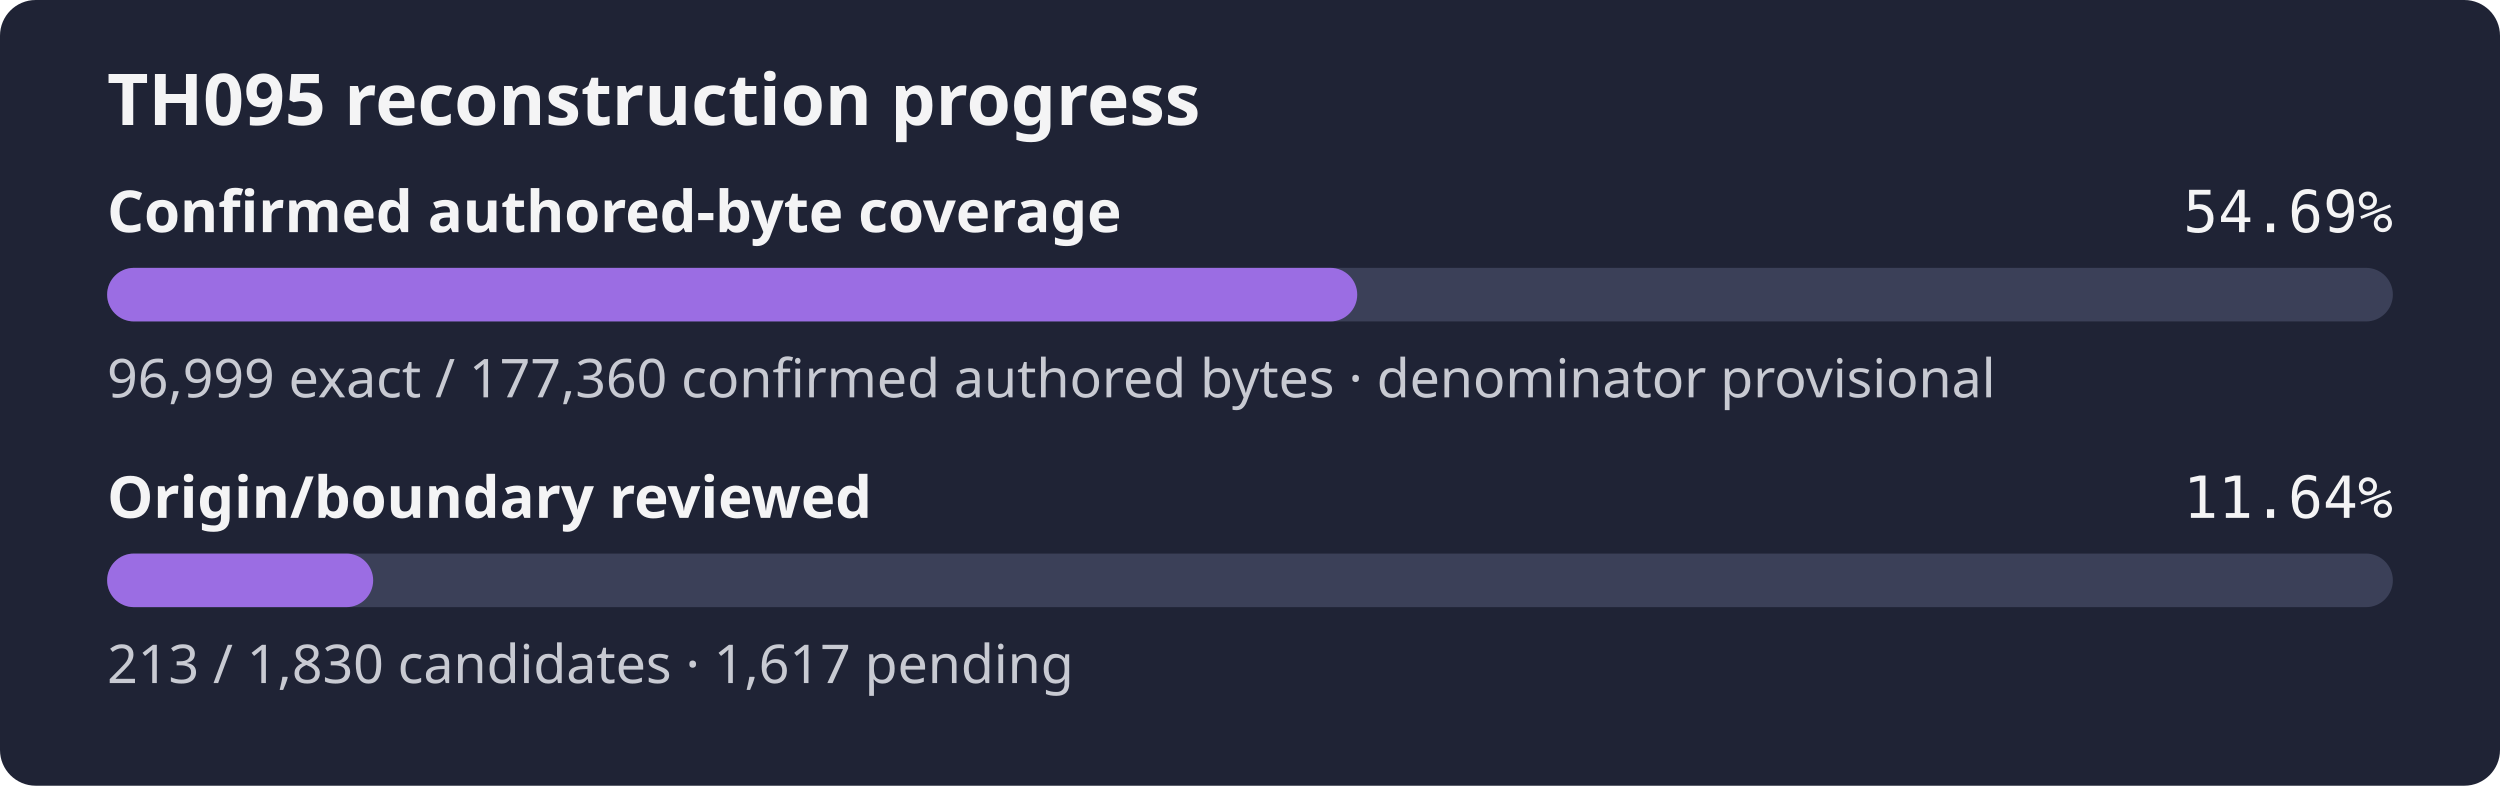
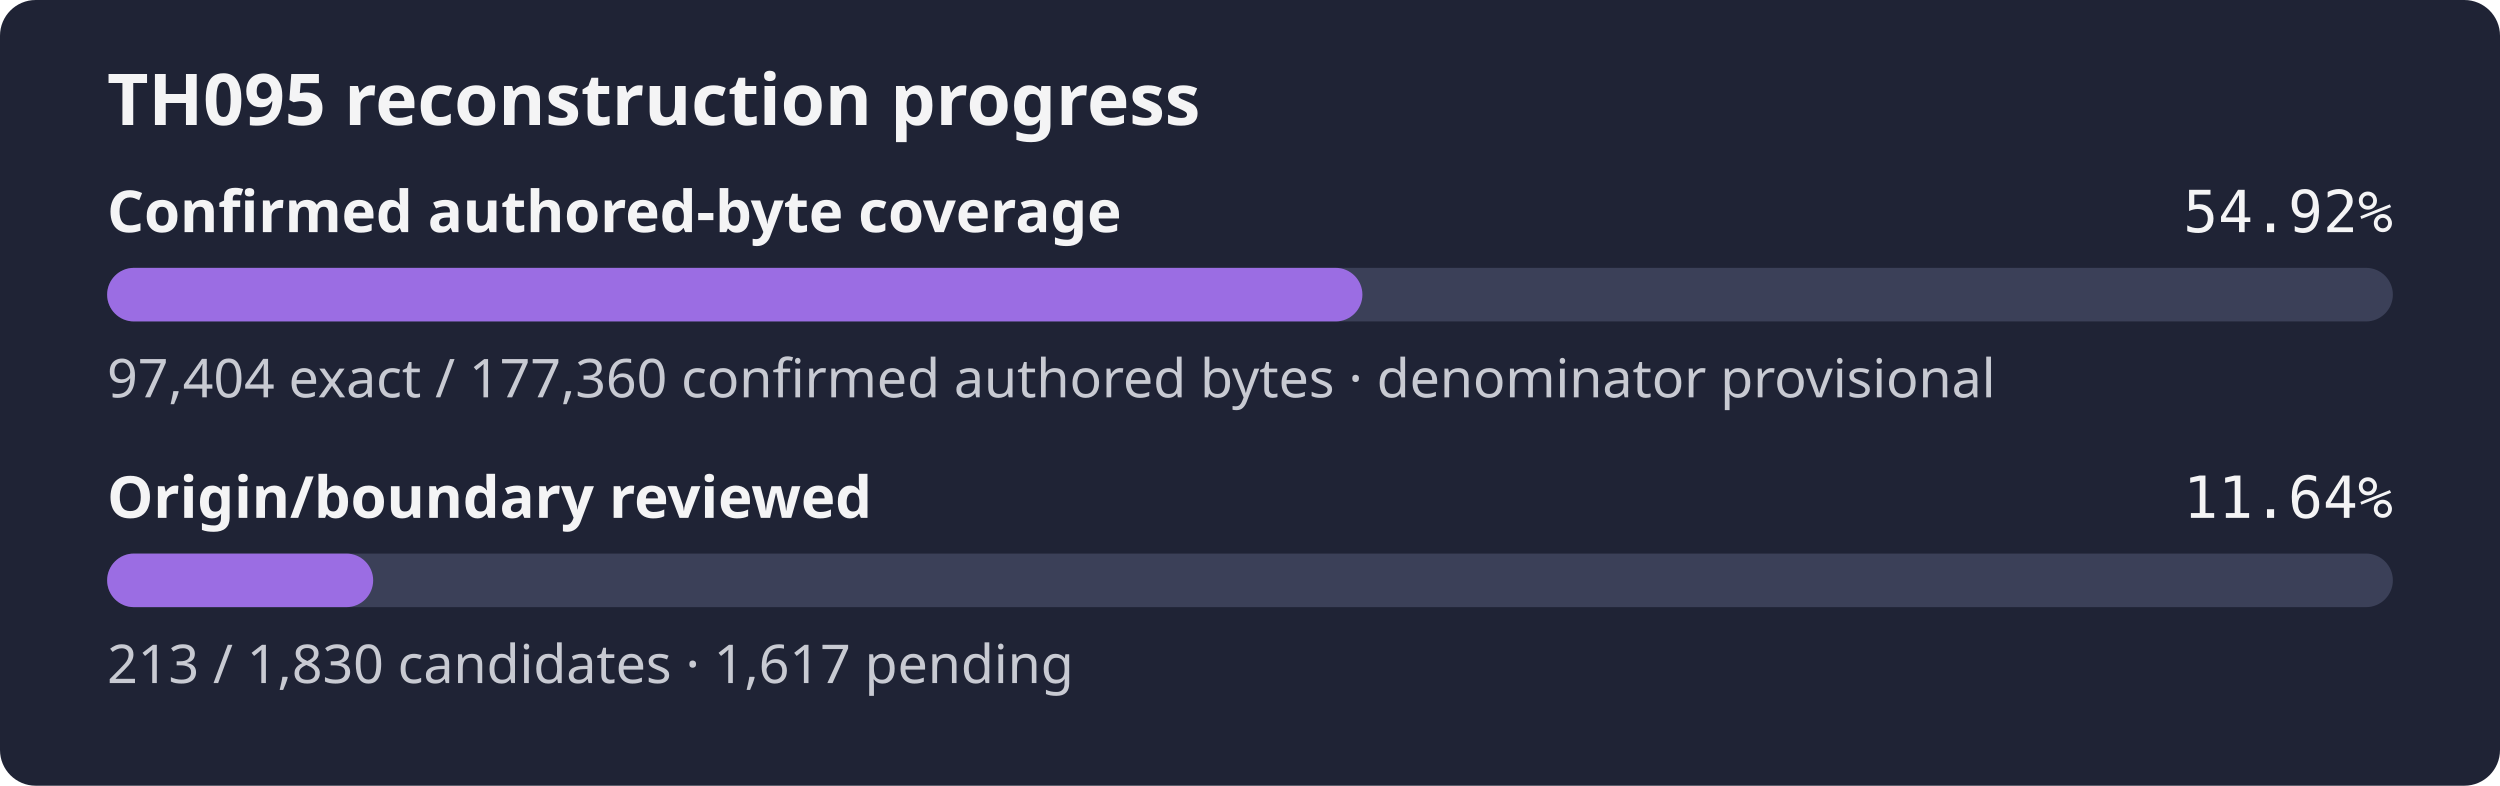
- <svg xmlns="http://www.w3.org/2000/svg" width="560" height="176" role="img" aria-label="TH095 reconstruction progress: 54.69% of the confirmed authored-byte set is exact, origin review 11.64%">
+ <svg xmlns="http://www.w3.org/2000/svg" width="560" height="176" role="img" aria-label="TH095 reconstruction progress: 54.92% of the confirmed authored-byte set is exact, origin review 11.64%">
  <rect width="560" height="176" rx="8" fill="#1f2335" />
  <text x="24" y="28" fill="#f4f4f5" font-family="sans-serif" font-size="16" font-weight="600">TH095 reconstruction progress</text>
  <text x="24" y="52" fill="#f4f4f5" font-family="sans-serif" font-size="13" font-weight="600">Confirmed authored-byte coverage</text>
-   <text x="536" y="52" fill="#f4f4f5" text-anchor="end" font-family="monospace" font-size="13">54.69%</text>
+   <text x="536" y="52" fill="#f4f4f5" text-anchor="end" font-family="monospace" font-size="13">54.92%</text>
  <rect x="24" y="60" width="512" height="12" rx="6" fill="#3b4058" />
-   <rect x="24" y="60" width="280.02" height="12" rx="6" fill="#9b6de3" />
-   <text x="24" y="89" fill="#c8cad2" font-family="sans-serif" font-size="12">96,999 exact / 177,360 confirmed authored bytes · denominator provisional</text>
+   <rect x="24" y="60" width="281.18" height="12" rx="6" fill="#9b6de3" />
+   <text x="24" y="89" fill="#c8cad2" font-family="sans-serif" font-size="12">97,404 exact / 177,360 confirmed authored bytes · denominator provisional</text>
  <text x="24" y="116" fill="#f4f4f5" font-family="sans-serif" font-size="13" font-weight="600">Origin/boundary reviewed</text>
  <text x="536" y="116" fill="#f4f4f5" text-anchor="end" font-family="monospace" font-size="13">11.64%</text>
  <rect x="24" y="124" width="512" height="12" rx="6" fill="#3b4058" />
  <rect x="24" y="124" width="59.59" height="12" rx="6" fill="#9b6de3" />
  <text x="24" y="153" fill="#c8cad2" font-family="sans-serif" font-size="12">213 / 1,830 candidates · 1,617 pending</text>
</svg>
